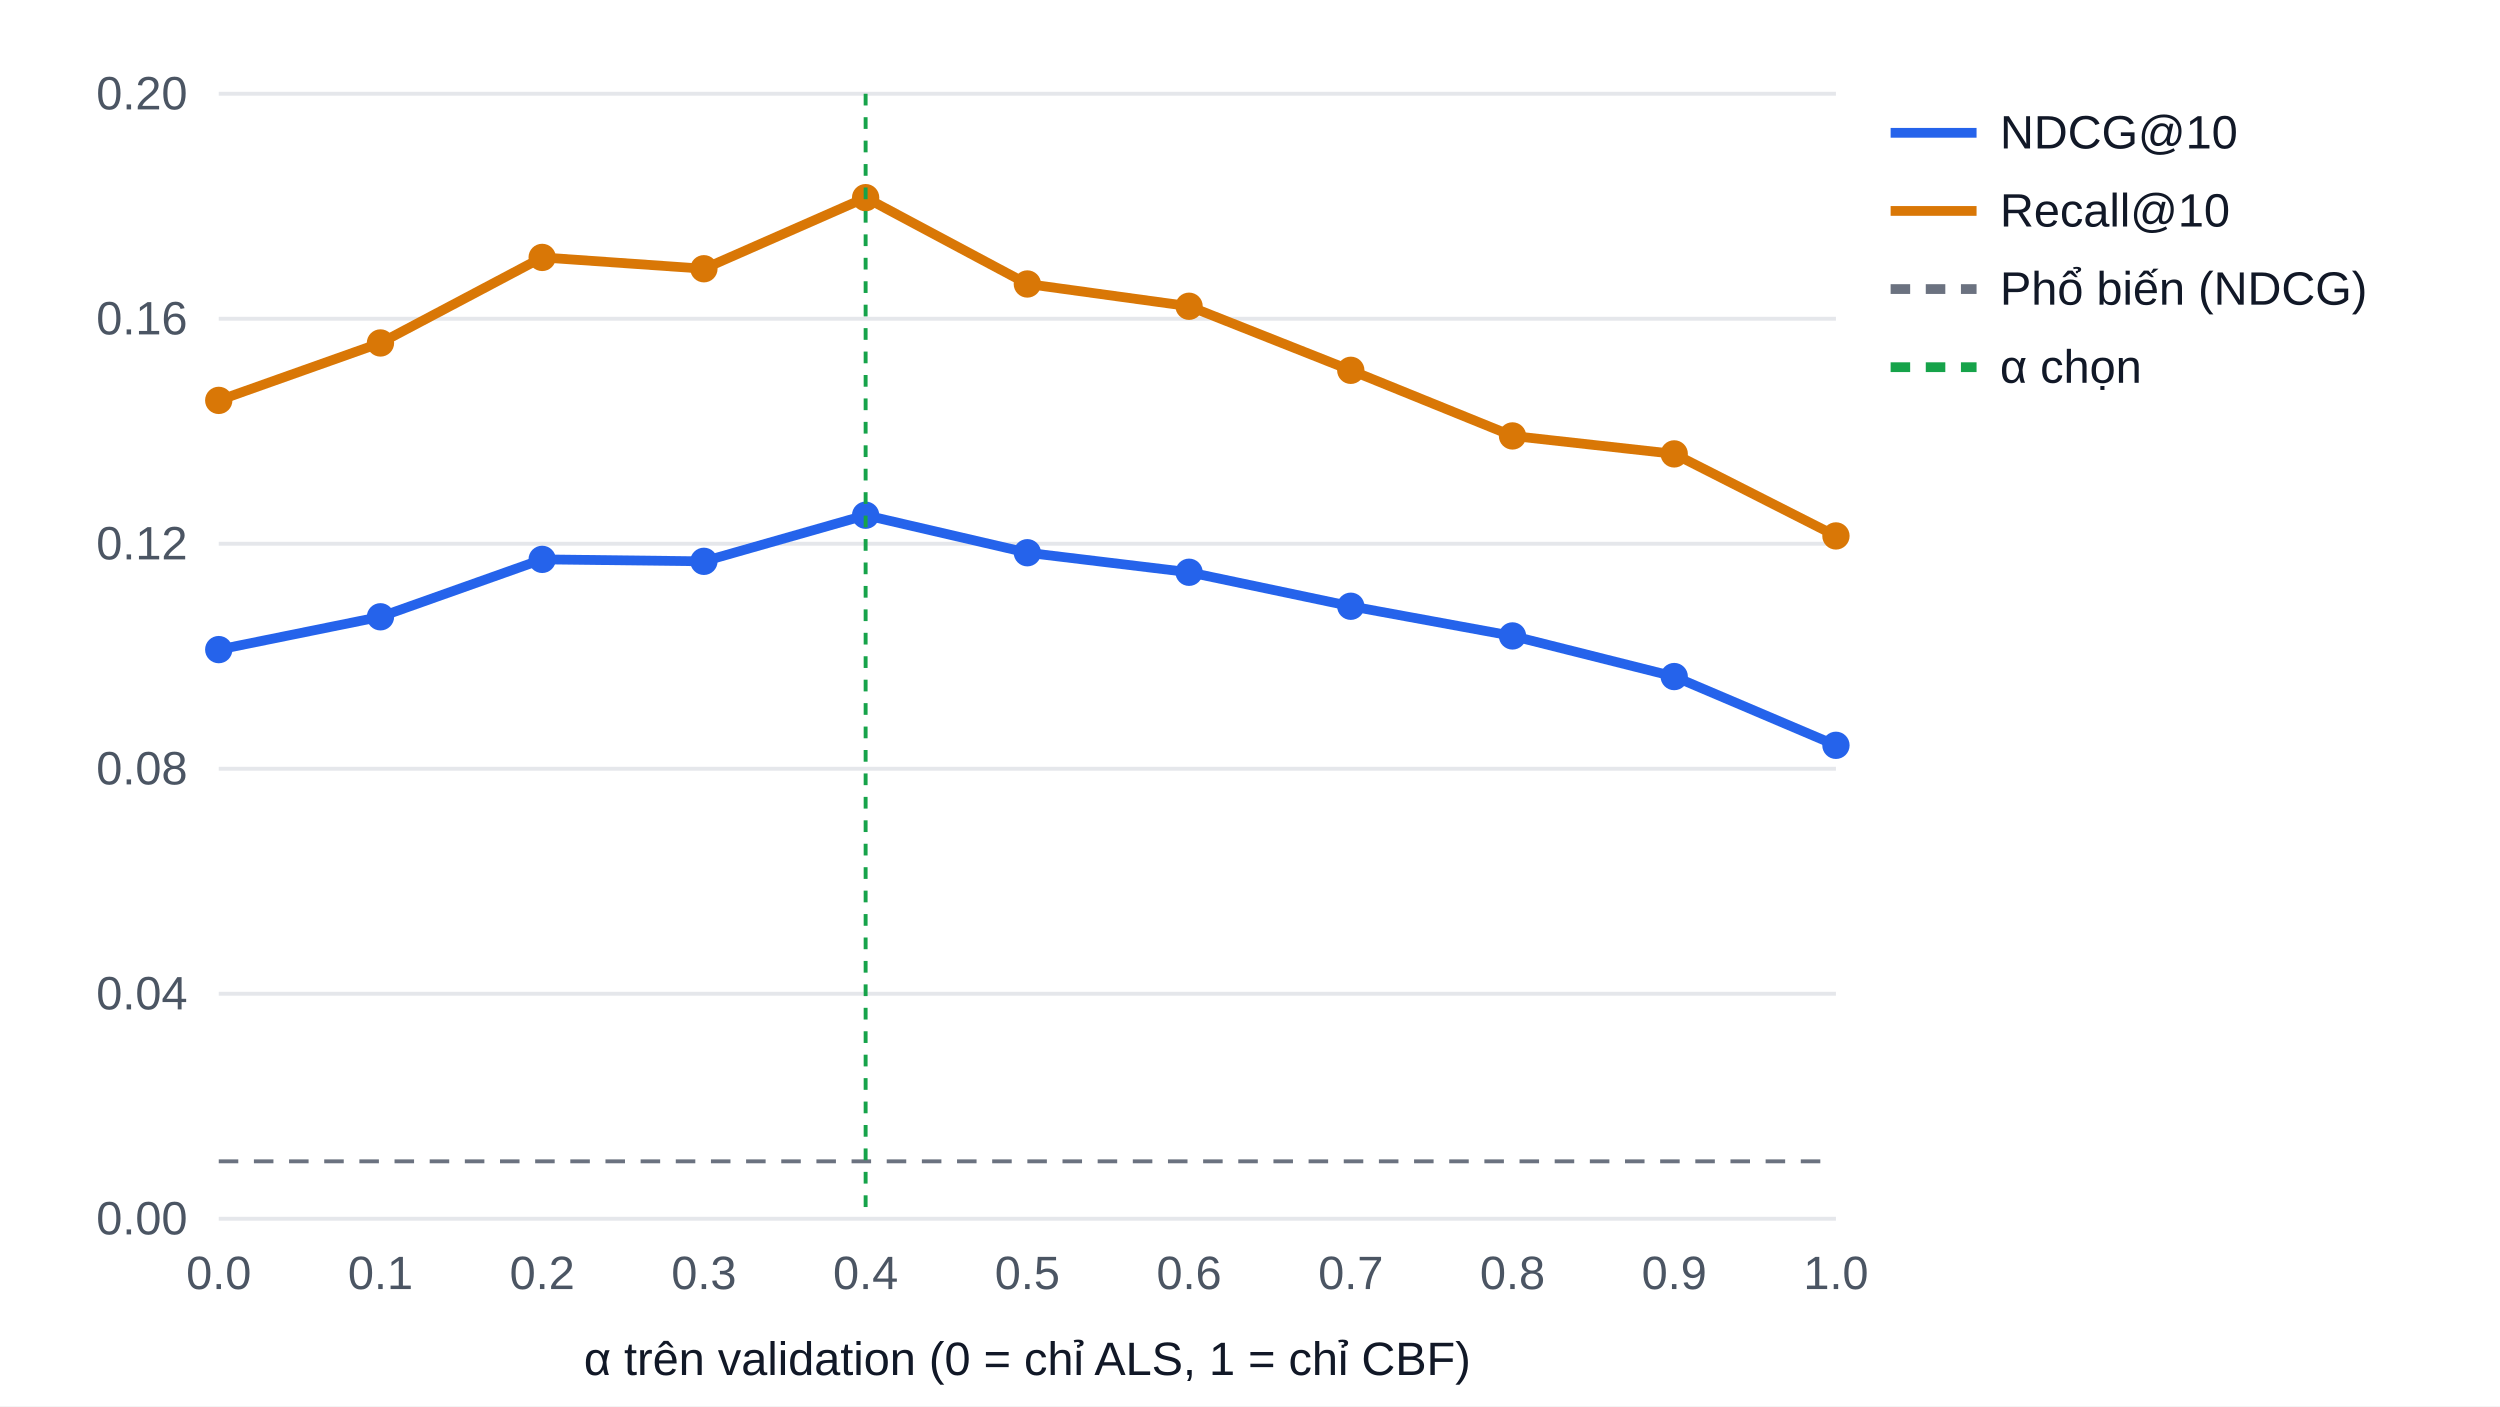
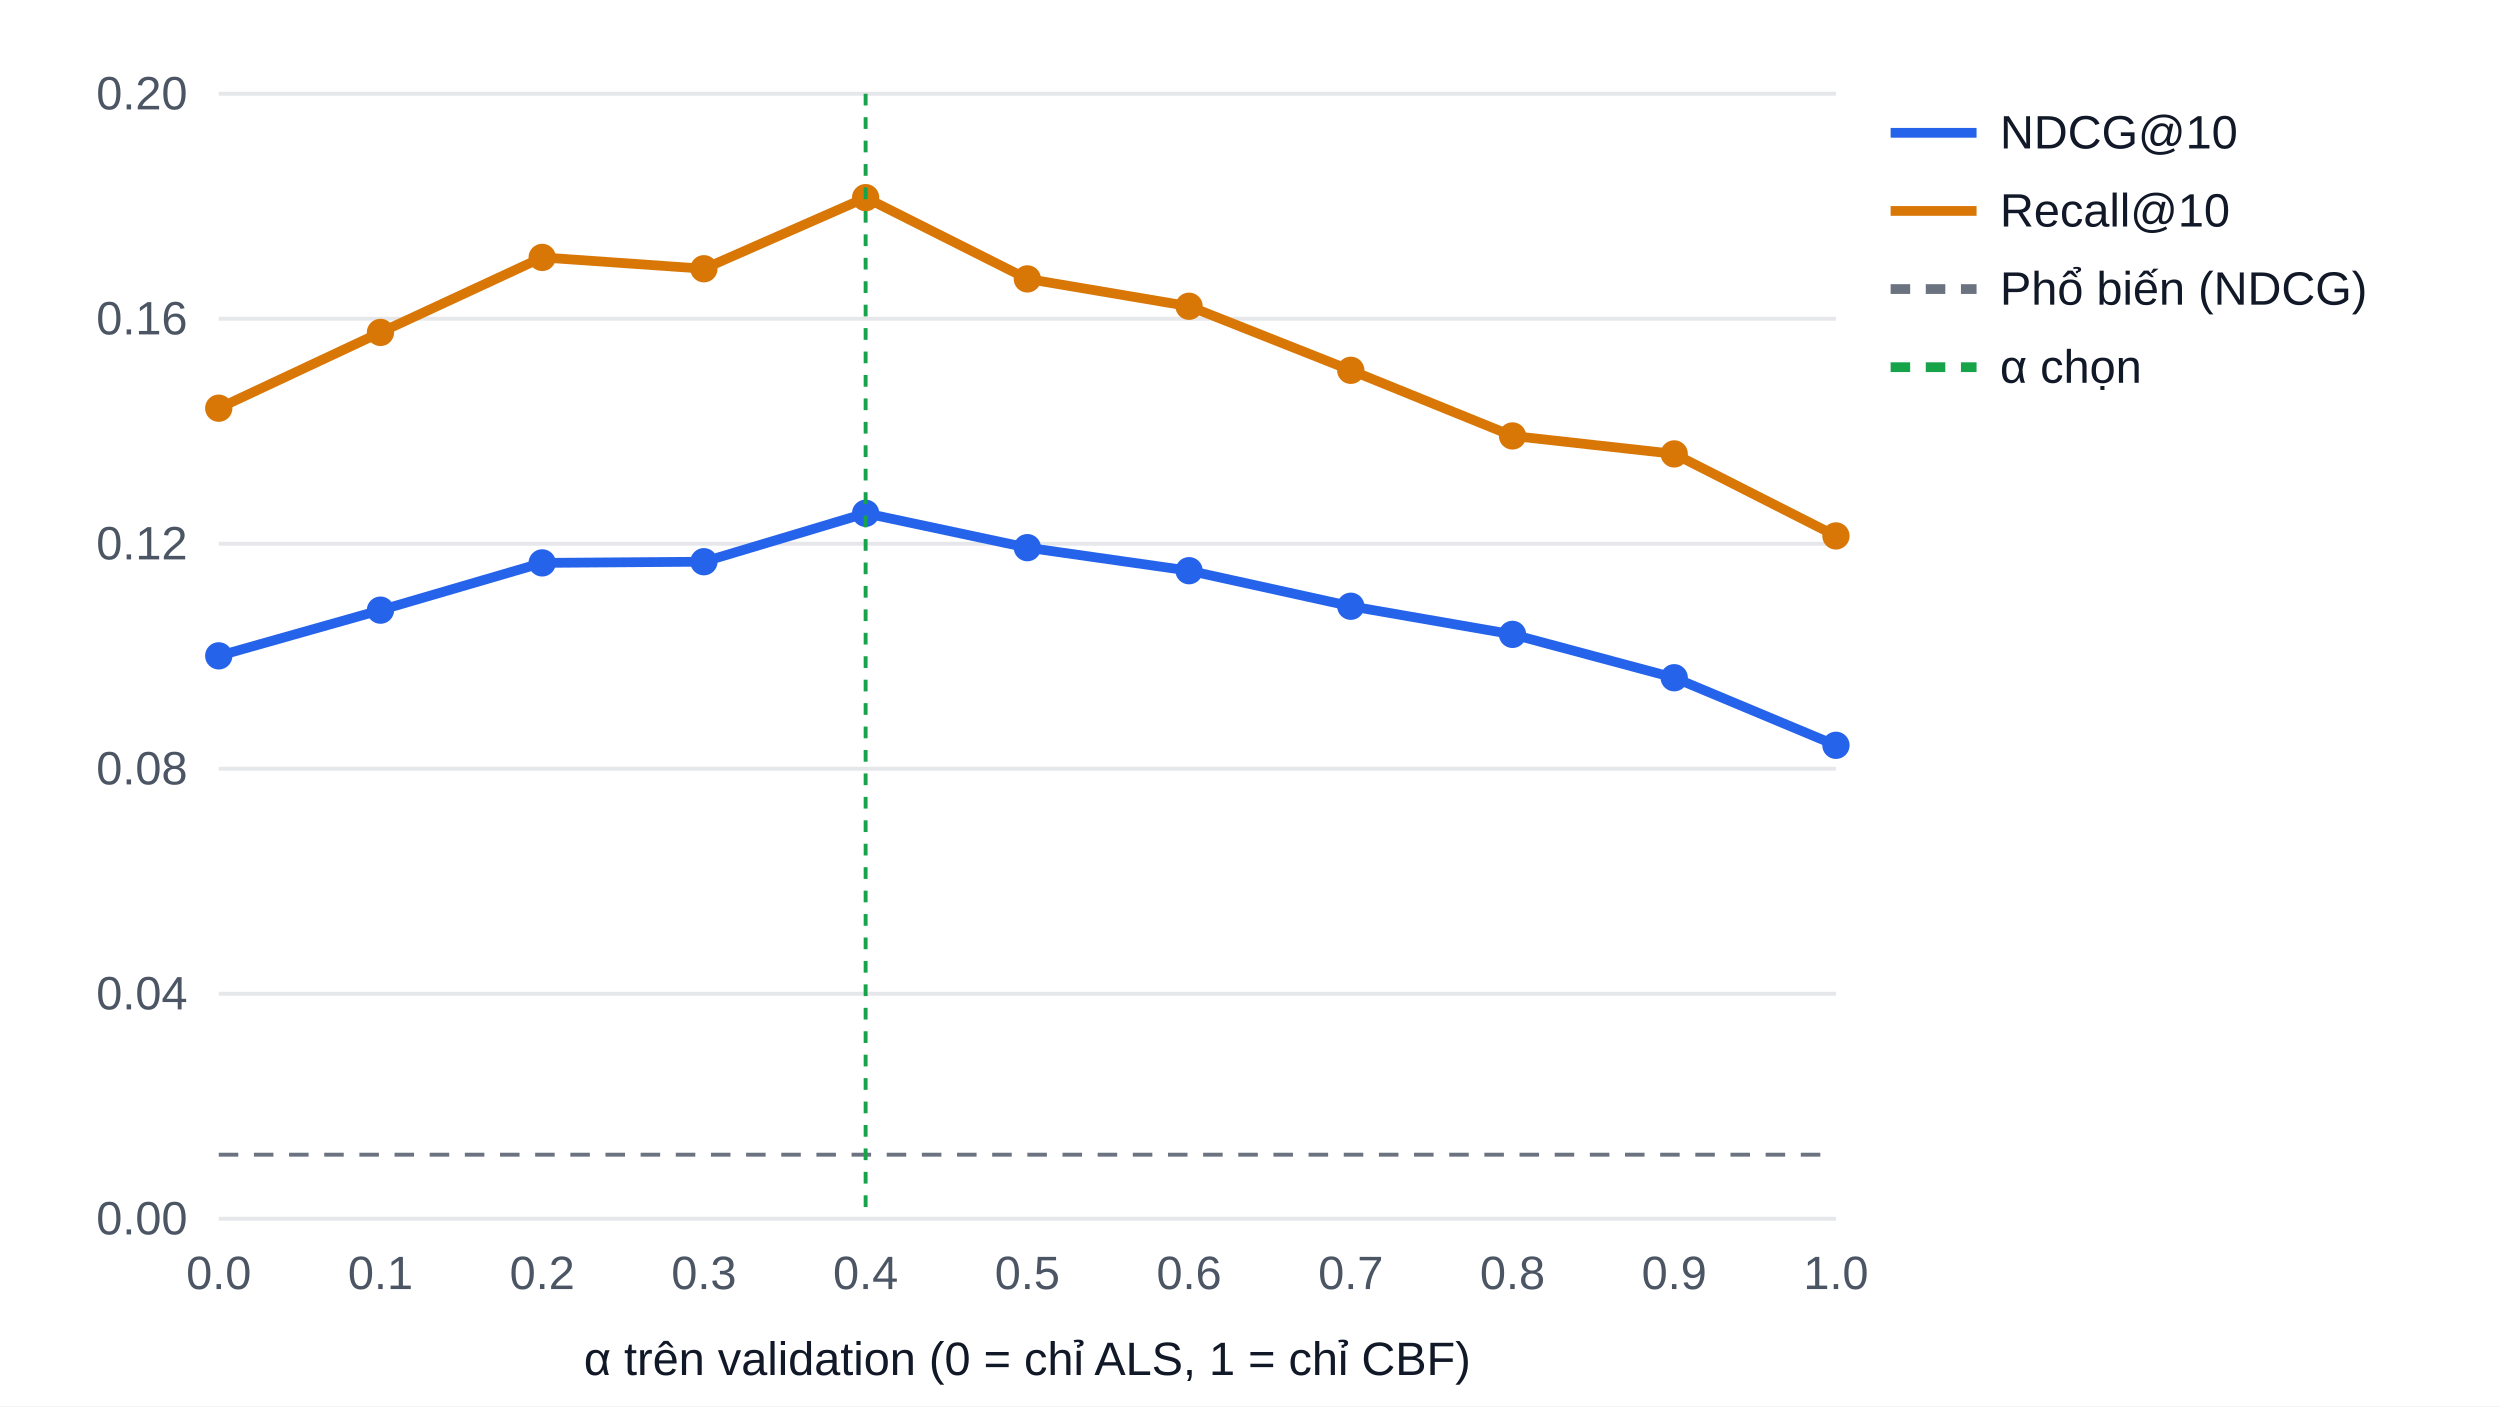
<svg xmlns="http://www.w3.org/2000/svg" viewBox="0 0 640 360" width="640" height="360" font-family="Arial, sans-serif" font-size="12">
  <rect width="640" height="360" fill="#ffffff" />
  <line x1="56" y1="312.0" x2="470" y2="312.0" stroke="#e5e7eb" />
  <text x="48" y="316.0" text-anchor="end" fill="#4b5563">0.00</text>
  <line x1="56" y1="254.4" x2="470" y2="254.4" stroke="#e5e7eb" />
  <text x="48" y="258.4" text-anchor="end" fill="#4b5563">0.04</text>
  <line x1="56" y1="196.8" x2="470" y2="196.8" stroke="#e5e7eb" />
  <text x="48" y="200.8" text-anchor="end" fill="#4b5563">0.08</text>
  <line x1="56" y1="139.2" x2="470" y2="139.2" stroke="#e5e7eb" />
  <text x="48" y="143.2" text-anchor="end" fill="#4b5563">0.12</text>
  <line x1="56" y1="81.6" x2="470" y2="81.6" stroke="#e5e7eb" />
  <text x="48" y="85.6" text-anchor="end" fill="#4b5563">0.16</text>
  <line x1="56" y1="24.0" x2="470" y2="24.0" stroke="#e5e7eb" />
  <text x="48" y="28.0" text-anchor="end" fill="#4b5563">0.20</text>
  <text x="56.0" y="330" text-anchor="middle" fill="#4b5563">0.0</text>
  <text x="97.4" y="330" text-anchor="middle" fill="#4b5563">0.1</text>
  <text x="138.8" y="330" text-anchor="middle" fill="#4b5563">0.2</text>
  <text x="180.2" y="330" text-anchor="middle" fill="#4b5563">0.3</text>
  <text x="221.6" y="330" text-anchor="middle" fill="#4b5563">0.4</text>
  <text x="263.0" y="330" text-anchor="middle" fill="#4b5563">0.5</text>
  <text x="304.4" y="330" text-anchor="middle" fill="#4b5563">0.6</text>
  <text x="345.8" y="330" text-anchor="middle" fill="#4b5563">0.7</text>
  <text x="387.2" y="330" text-anchor="middle" fill="#4b5563">0.8</text>
  <text x="428.6" y="330" text-anchor="middle" fill="#4b5563">0.9</text>
  <text x="470.0" y="330" text-anchor="middle" fill="#4b5563">1.0</text>
  <text x="263.0" y="352" text-anchor="middle" fill="#111827">α trên validation (0 = chỉ ALS, 1 = chỉ CBF)</text>
-   <path d="M56.0,166.3 L97.4,157.9 L138.8,143.2 L180.2,143.7 L221.6,131.9 L263.0,141.5 L304.4,146.5 L345.8,155.2 L387.2,162.8 L428.6,173.2 L470.0,190.8" fill="none" stroke="#2563eb" stroke-width="2.5" />
-   <circle cx="56.0" cy="166.3" r="3.5" fill="#2563eb" />
-   <circle cx="97.4" cy="157.9" r="3.5" fill="#2563eb" />
-   <circle cx="138.8" cy="143.2" r="3.5" fill="#2563eb" />
-   <circle cx="180.2" cy="143.7" r="3.5" fill="#2563eb" />
-   <circle cx="221.6" cy="131.9" r="3.5" fill="#2563eb" />
-   <circle cx="263.0" cy="141.5" r="3.5" fill="#2563eb" />
-   <circle cx="304.4" cy="146.5" r="3.5" fill="#2563eb" />
+   <path d="M56.0,167.9 L97.4,156.2 L138.8,144.1 L180.2,143.8 L221.6,131.4 L263.0,140.2 L304.4,146.1 L345.8,155.2 L387.2,162.4 L428.6,173.5 L470.0,190.8" fill="none" stroke="#2563eb" stroke-width="2.5" />
+   <circle cx="56.0" cy="167.9" r="3.5" fill="#2563eb" />
+   <circle cx="97.4" cy="156.2" r="3.5" fill="#2563eb" />
+   <circle cx="138.8" cy="144.1" r="3.5" fill="#2563eb" />
+   <circle cx="180.2" cy="143.8" r="3.5" fill="#2563eb" />
+   <circle cx="221.6" cy="131.4" r="3.5" fill="#2563eb" />
+   <circle cx="263.0" cy="140.2" r="3.5" fill="#2563eb" />
+   <circle cx="304.4" cy="146.1" r="3.5" fill="#2563eb" />
  <circle cx="345.8" cy="155.2" r="3.5" fill="#2563eb" />
-   <circle cx="387.2" cy="162.8" r="3.5" fill="#2563eb" />
-   <circle cx="428.6" cy="173.2" r="3.5" fill="#2563eb" />
+   <circle cx="387.2" cy="162.4" r="3.5" fill="#2563eb" />
+   <circle cx="428.6" cy="173.5" r="3.5" fill="#2563eb" />
  <circle cx="470.0" cy="190.8" r="3.5" fill="#2563eb" />
-   <path d="M56.0,102.5 L97.4,87.8 L138.8,65.9 L180.2,68.8 L221.6,50.6 L263.0,72.7 L304.4,78.4 L345.8,94.8 L387.2,111.6 L428.6,116.2 L470.0,137.2" fill="none" stroke="#d97706" stroke-width="2.5" />
-   <circle cx="56.0" cy="102.5" r="3.5" fill="#d97706" />
-   <circle cx="97.4" cy="87.8" r="3.5" fill="#d97706" />
+   <path d="M56.0,104.5 L97.4,85.1 L138.8,65.9 L180.2,68.8 L221.6,50.6 L263.0,71.4 L304.4,78.4 L345.8,94.8 L387.2,111.6 L428.6,116.2 L470.0,137.2" fill="none" stroke="#d97706" stroke-width="2.5" />
+   <circle cx="56.0" cy="104.5" r="3.5" fill="#d97706" />
+   <circle cx="97.4" cy="85.1" r="3.5" fill="#d97706" />
  <circle cx="138.8" cy="65.9" r="3.5" fill="#d97706" />
  <circle cx="180.2" cy="68.8" r="3.5" fill="#d97706" />
  <circle cx="221.6" cy="50.6" r="3.5" fill="#d97706" />
-   <circle cx="263.0" cy="72.7" r="3.5" fill="#d97706" />
+   <circle cx="263.0" cy="71.4" r="3.5" fill="#d97706" />
  <circle cx="304.4" cy="78.4" r="3.5" fill="#d97706" />
  <circle cx="345.8" cy="94.8" r="3.5" fill="#d97706" />
  <circle cx="387.2" cy="111.6" r="3.5" fill="#d97706" />
  <circle cx="428.6" cy="116.2" r="3.5" fill="#d97706" />
  <circle cx="470.0" cy="137.2" r="3.5" fill="#d97706" />
-   <line x1="56" y1="297.3" x2="470" y2="297.3" stroke="#6b7280" stroke-dasharray="5 4" />
+   <line x1="56" y1="295.6" x2="470" y2="295.6" stroke="#6b7280" stroke-dasharray="5 4" />
  <line x1="221.6" y1="24" x2="221.6" y2="312" stroke="#16a34a" stroke-dasharray="3 3" />
  <line x1="484" y1="34" x2="506" y2="34" stroke="#2563eb" stroke-width="2.5" />
  <text x="512" y="38" fill="#111827">NDCG@10</text>
  <line x1="484" y1="54" x2="506" y2="54" stroke="#d97706" stroke-width="2.5" />
  <text x="512" y="58" fill="#111827">Recall@10</text>
  <line x1="484" y1="74" x2="506" y2="74" stroke="#6b7280" stroke-width="2.5" stroke-dasharray="5 4" />
  <text x="512" y="78" fill="#111827">Phổ biến (NDCG)</text>
  <line x1="484" y1="94" x2="506" y2="94" stroke="#16a34a" stroke-width="2.5" stroke-dasharray="5 4" />
  <text x="512" y="98" fill="#111827">α chọn</text>
</svg>
